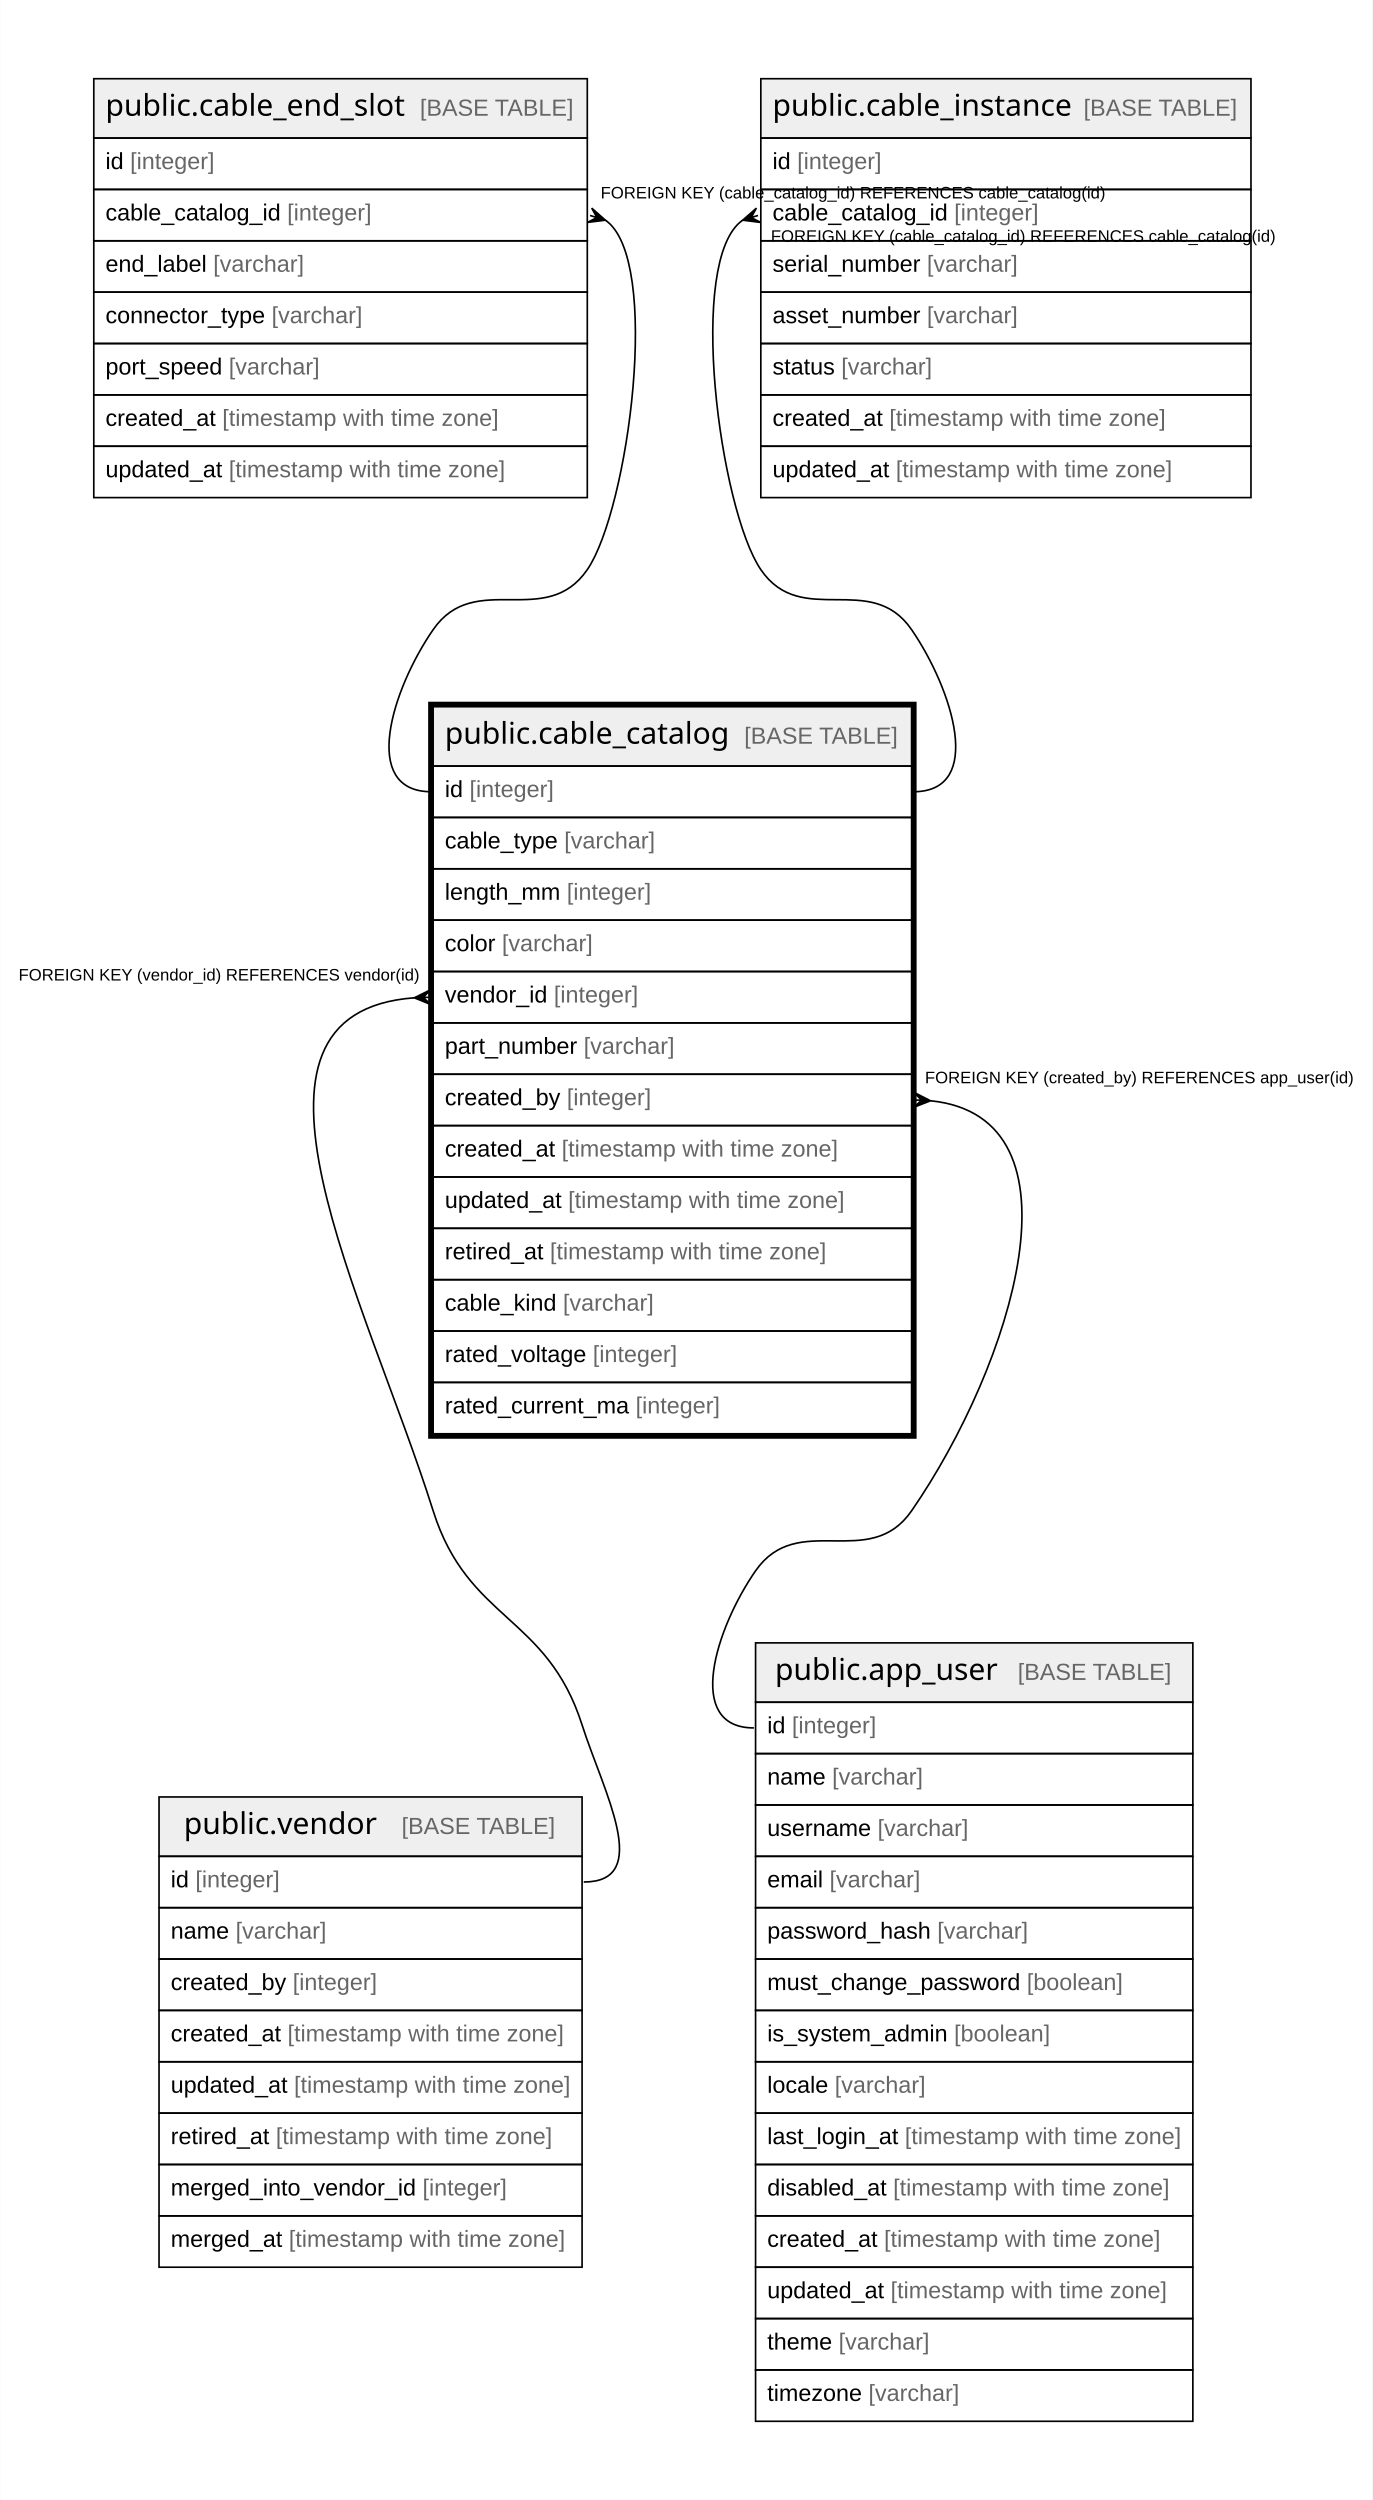
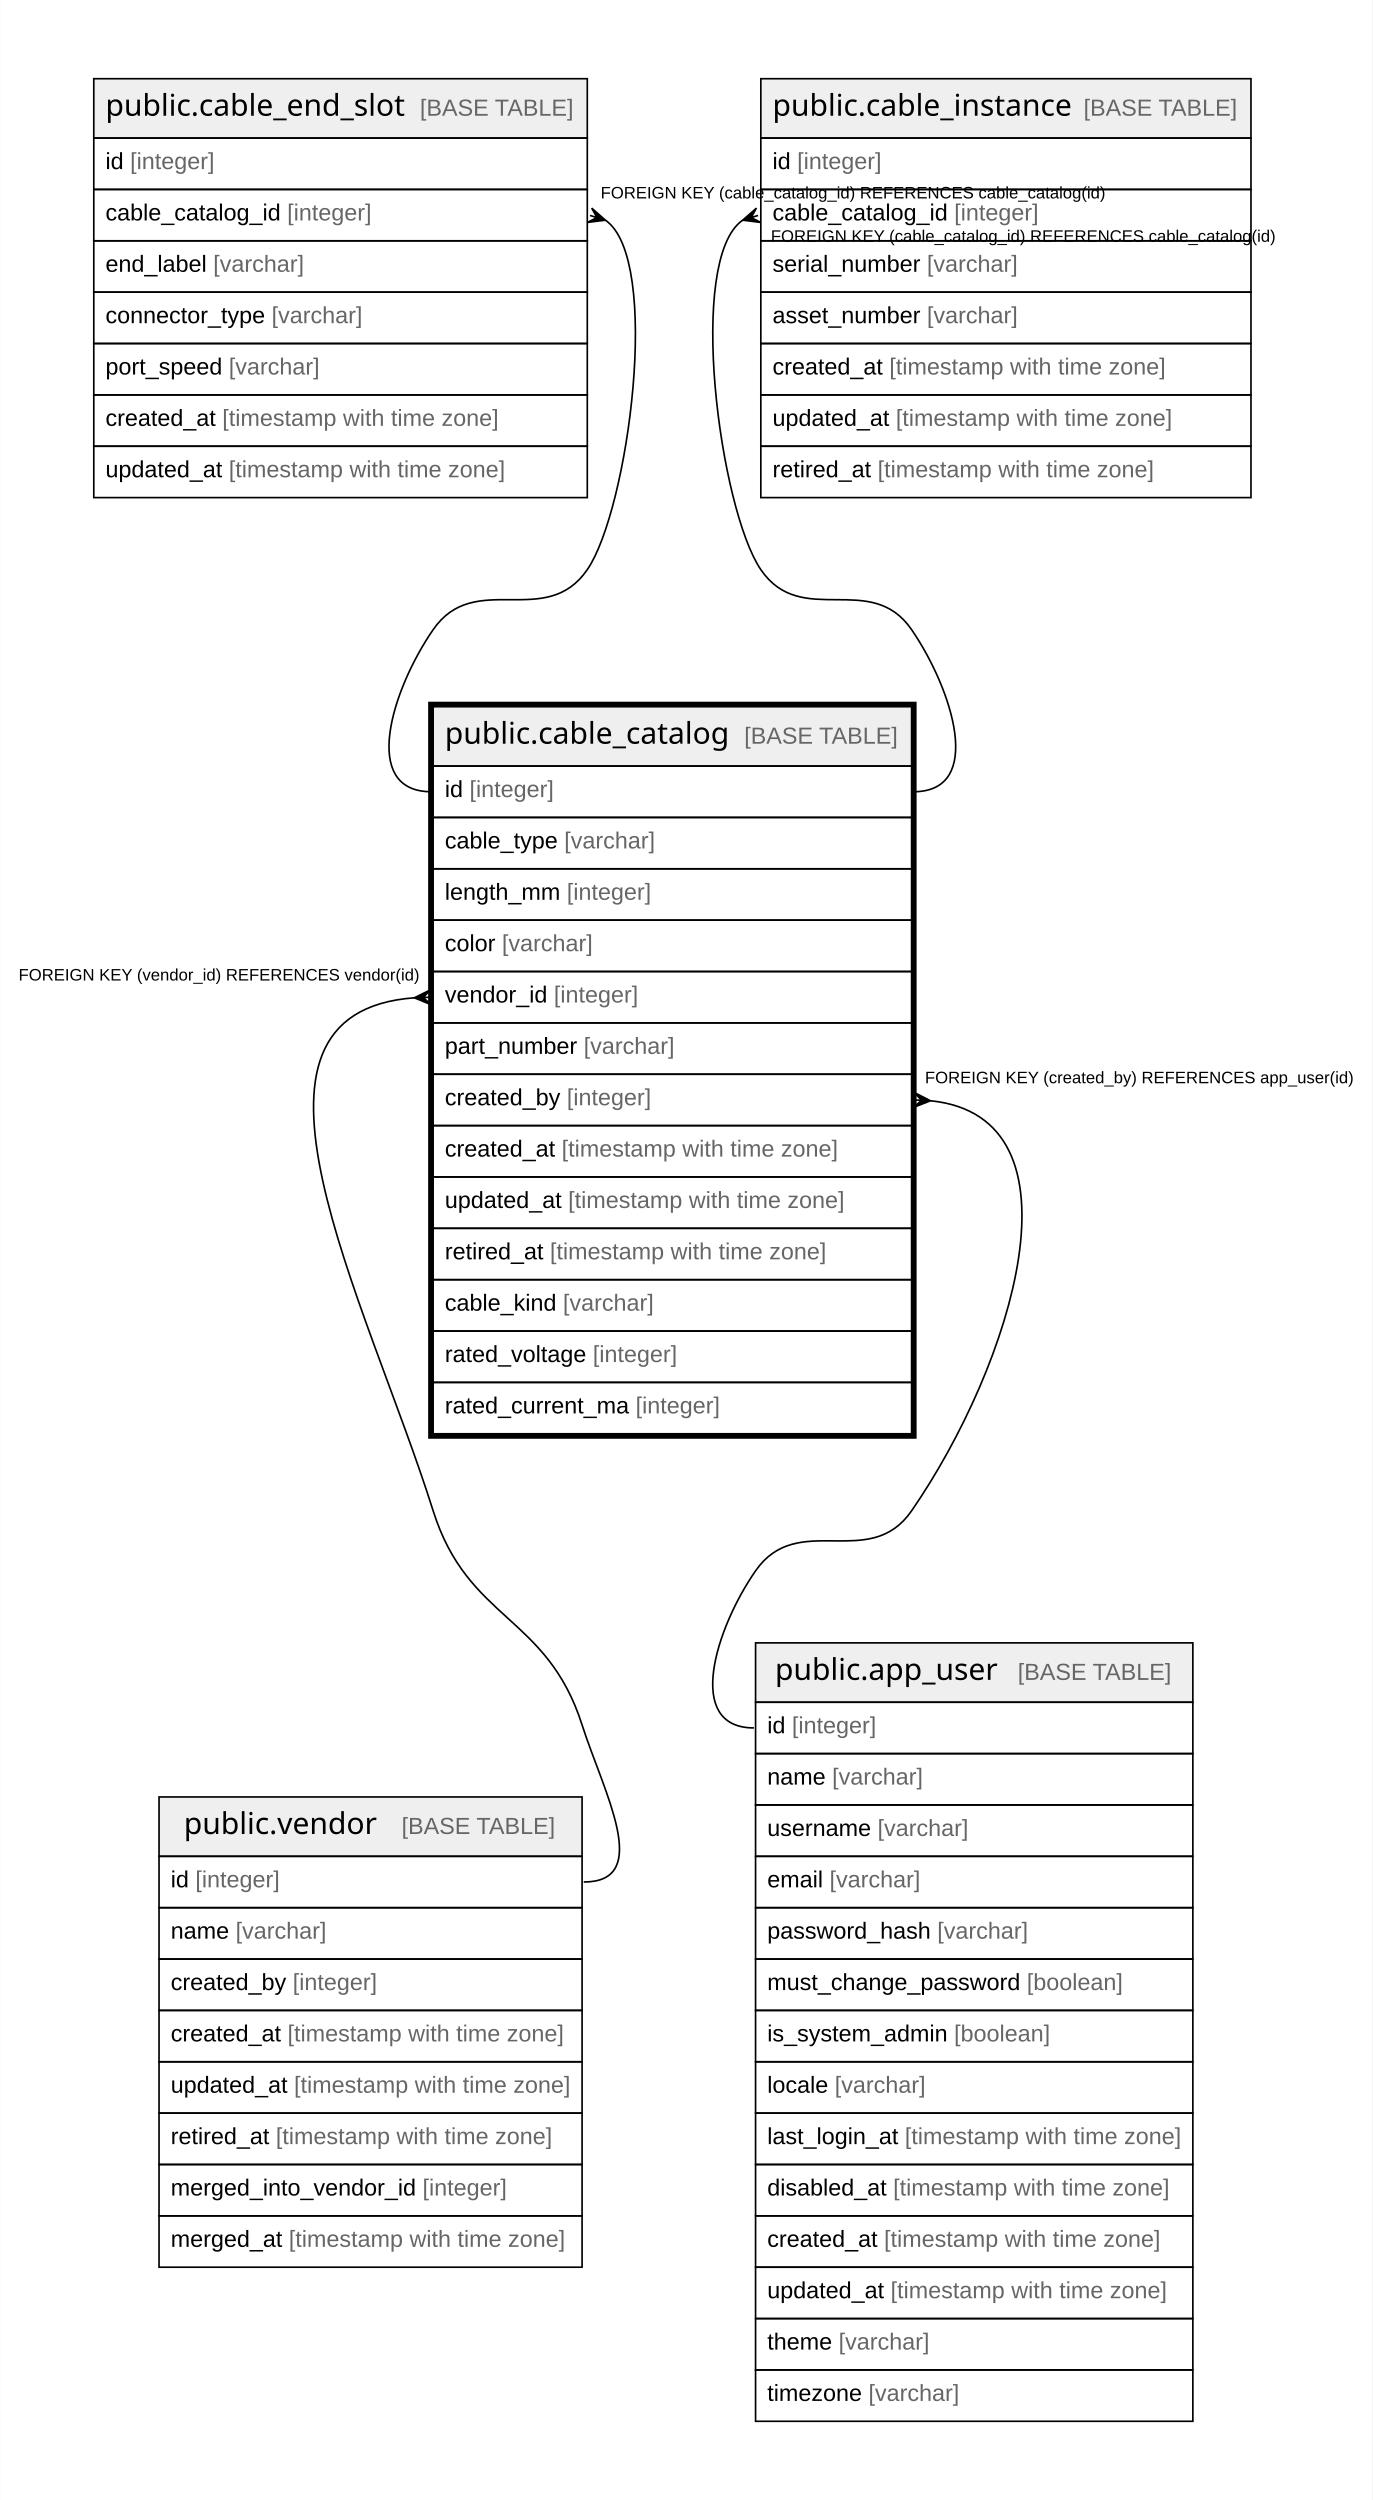
<svg xmlns="http://www.w3.org/2000/svg" width="823pt" height="1499pt" viewBox="0.00 0.00 822.85 1499.20">
  <g id="graph0" class="graph" transform="scale(1 1) rotate(0) translate(4 1495.2)">
    <polygon fill="white" stroke="none" points="-4,4 -4,-1495.2 818.85,-1495.2 818.85,4 -4,4" />
    <g id="node1" class="node">
      <polygon fill="#efefef" stroke="none" points="255.62,-1035.8 255.62,-1071.4 542.54,-1071.4 542.54,-1035.8 255.62,-1035.8" />
      <polygon fill="none" stroke="black" points="255.62,-1035.8 255.62,-1071.4 542.54,-1071.4 542.54,-1035.8 255.62,-1035.8" />
      <text text-anchor="start" x="262.62" y="-1049.2" font-family="Arial Bold" font-size="18.00">public.cable_catalog</text>
      <text text-anchor="start" x="411.05" y="-1049.2" font-family="Arial" font-size="14.00">    </text>
      <text text-anchor="start" x="442.17" y="-1049.2" font-family="Arial" font-size="14.00" fill="#666666">[BASE TABLE]</text>
      <polygon fill="none" stroke="black" points="255.62,-1005 255.62,-1035.8 542.54,-1035.8 542.54,-1005 255.62,-1005" />
      <text text-anchor="start" x="262.62" y="-1017.2" font-family="Arial" font-size="14.00">id </text>
      <text text-anchor="start" x="277.41" y="-1017.2" font-family="Arial" font-size="14.00" fill="#666666">[integer]</text>
      <polygon fill="none" stroke="black" points="255.62,-974.2 255.62,-1005 542.54,-1005 542.54,-974.2 255.62,-974.2" />
      <text text-anchor="start" x="262.62" y="-986.4" font-family="Arial" font-size="14.00">cable_type </text>
      <text text-anchor="start" x="334.23" y="-986.4" font-family="Arial" font-size="14.00" fill="#666666">[varchar]</text>
      <polygon fill="none" stroke="black" points="255.62,-943.4 255.62,-974.2 542.54,-974.2 542.54,-943.4 255.62,-943.4" />
      <text text-anchor="start" x="262.62" y="-955.6" font-family="Arial" font-size="14.00">length_mm </text>
      <text text-anchor="start" x="335.77" y="-955.6" font-family="Arial" font-size="14.00" fill="#666666">[integer]</text>
      <polygon fill="none" stroke="black" points="255.62,-912.6 255.62,-943.4 542.54,-943.4 542.54,-912.6 255.62,-912.6" />
      <text text-anchor="start" x="262.62" y="-924.8" font-family="Arial" font-size="14.00">color </text>
      <text text-anchor="start" x="296.86" y="-924.8" font-family="Arial" font-size="14.00" fill="#666666">[varchar]</text>
      <polygon fill="none" stroke="black" points="255.62,-881.8 255.62,-912.6 542.54,-912.6 542.54,-881.8 255.62,-881.8" />
      <text text-anchor="start" x="262.62" y="-894" font-family="Arial" font-size="14.00">vendor_id </text>
      <text text-anchor="start" x="328" y="-894" font-family="Arial" font-size="14.00" fill="#666666">[integer]</text>
      <polygon fill="none" stroke="black" points="255.62,-851 255.62,-881.8 542.54,-881.8 542.54,-851 255.62,-851" />
      <text text-anchor="start" x="262.62" y="-863.2" font-family="Arial" font-size="14.00">part_number </text>
      <text text-anchor="start" x="345.89" y="-863.2" font-family="Arial" font-size="14.00" fill="#666666">[varchar]</text>
      <polygon fill="none" stroke="black" points="255.62,-820.2 255.62,-851 542.54,-851 542.54,-820.2 255.62,-820.2" />
      <text text-anchor="start" x="262.62" y="-832.4" font-family="Arial" font-size="14.00">created_by </text>
      <text text-anchor="start" x="335.78" y="-832.4" font-family="Arial" font-size="14.00" fill="#666666">[integer]</text>
      <polygon fill="none" stroke="black" points="255.62,-789.4 255.62,-820.2 542.54,-820.2 542.54,-789.4 255.62,-789.4" />
      <text text-anchor="start" x="262.62" y="-801.6" font-family="Arial" font-size="14.00">created_at </text>
      <text text-anchor="start" x="332.67" y="-801.6" font-family="Arial" font-size="14.00" fill="#666666">[timestamp with time zone]</text>
      <polygon fill="none" stroke="black" points="255.62,-758.6 255.62,-789.4 542.54,-789.4 542.54,-758.6 255.62,-758.6" />
      <text text-anchor="start" x="262.62" y="-770.8" font-family="Arial" font-size="14.00">updated_at </text>
      <text text-anchor="start" x="336.58" y="-770.8" font-family="Arial" font-size="14.00" fill="#666666">[timestamp with time zone]</text>
      <polygon fill="none" stroke="black" points="255.62,-727.8 255.62,-758.6 542.54,-758.6 542.54,-727.8 255.62,-727.8" />
      <text text-anchor="start" x="262.62" y="-740" font-family="Arial" font-size="14.00">retired_at </text>
      <text text-anchor="start" x="325.66" y="-740" font-family="Arial" font-size="14.00" fill="#666666">[timestamp with time zone]</text>
      <polygon fill="none" stroke="black" points="255.62,-697 255.62,-727.8 542.54,-727.8 542.54,-697 255.62,-697" />
      <text text-anchor="start" x="262.62" y="-709.2" font-family="Arial" font-size="14.00">cable_kind </text>
      <text text-anchor="start" x="333.45" y="-709.2" font-family="Arial" font-size="14.00" fill="#666666">[varchar]</text>
      <polygon fill="none" stroke="black" points="255.62,-666.2 255.62,-697 542.54,-697 542.54,-666.2 255.62,-666.2" />
      <text text-anchor="start" x="262.62" y="-678.4" font-family="Arial" font-size="14.00">rated_voltage </text>
      <text text-anchor="start" x="351.36" y="-678.4" font-family="Arial" font-size="14.00" fill="#666666">[integer]</text>
      <polygon fill="none" stroke="black" points="255.62,-635.4 255.62,-666.2 542.54,-666.2 542.54,-635.4 255.62,-635.4" />
      <text text-anchor="start" x="262.62" y="-647.6" font-family="Arial" font-size="14.00">rated_current_ma </text>
      <text text-anchor="start" x="377.02" y="-647.6" font-family="Arial" font-size="14.00" fill="#666666">[integer]</text>
      <polygon fill="none" stroke="black" stroke-width="3" points="254.12,-633.9 254.12,-1072.9 544.04,-1072.9 544.04,-633.9 254.12,-633.9" />
    </g>
    <g id="node4" class="node">
      <polygon fill="#efefef" stroke="none" points="91.24,-382 91.24,-417.6 344.93,-417.6 344.93,-382 91.24,-382" />
      <polygon fill="none" stroke="black" points="91.24,-382 91.24,-417.6 344.93,-417.6 344.93,-382 91.24,-382" />
      <text text-anchor="start" x="106.1" y="-395.4" font-family="Arial Bold" font-size="18.00">public.vendor</text>
      <text text-anchor="start" x="205.58" y="-395.4" font-family="Arial" font-size="14.00">    </text>
      <text text-anchor="start" x="236.69" y="-395.4" font-family="Arial" font-size="14.00" fill="#666666">[BASE TABLE]</text>
      <polygon fill="none" stroke="black" points="91.24,-351.2 91.24,-382 344.93,-382 344.93,-351.2 91.24,-351.2" />
      <text text-anchor="start" x="98.24" y="-363.4" font-family="Arial" font-size="14.00">id </text>
      <text text-anchor="start" x="113.03" y="-363.4" font-family="Arial" font-size="14.00" fill="#666666">[integer]</text>
      <polygon fill="none" stroke="black" points="91.24,-320.4 91.24,-351.2 344.93,-351.2 344.93,-320.4 91.24,-320.4" />
      <text text-anchor="start" x="98.24" y="-332.6" font-family="Arial" font-size="14.00">name </text>
      <text text-anchor="start" x="137.15" y="-332.6" font-family="Arial" font-size="14.00" fill="#666666">[varchar]</text>
      <polygon fill="none" stroke="black" points="91.24,-289.6 91.24,-320.4 344.93,-320.4 344.93,-289.6 91.24,-289.6" />
      <text text-anchor="start" x="98.24" y="-301.8" font-family="Arial" font-size="14.00">created_by </text>
      <text text-anchor="start" x="171.4" y="-301.8" font-family="Arial" font-size="14.00" fill="#666666">[integer]</text>
      <polygon fill="none" stroke="black" points="91.24,-258.8 91.24,-289.6 344.93,-289.6 344.93,-258.8 91.24,-258.8" />
      <text text-anchor="start" x="98.24" y="-271" font-family="Arial" font-size="14.00">created_at </text>
      <text text-anchor="start" x="168.29" y="-271" font-family="Arial" font-size="14.00" fill="#666666">[timestamp with time zone]</text>
      <polygon fill="none" stroke="black" points="91.24,-228 91.24,-258.8 344.93,-258.8 344.93,-228 91.24,-228" />
      <text text-anchor="start" x="98.24" y="-240.2" font-family="Arial" font-size="14.00">updated_at </text>
      <text text-anchor="start" x="172.2" y="-240.2" font-family="Arial" font-size="14.00" fill="#666666">[timestamp with time zone]</text>
      <polygon fill="none" stroke="black" points="91.24,-197.2 91.24,-228 344.93,-228 344.93,-197.2 91.24,-197.2" />
      <text text-anchor="start" x="98.24" y="-209.4" font-family="Arial" font-size="14.00">retired_at </text>
      <text text-anchor="start" x="161.28" y="-209.4" font-family="Arial" font-size="14.00" fill="#666666">[timestamp with time zone]</text>
      <polygon fill="none" stroke="black" points="91.24,-166.4 91.24,-197.2 344.93,-197.2 344.93,-166.4 91.24,-166.4" />
      <text text-anchor="start" x="98.24" y="-178.6" font-family="Arial" font-size="14.00">merged_into_vendor_id </text>
      <text text-anchor="start" x="249.24" y="-178.6" font-family="Arial" font-size="14.00" fill="#666666">[integer]</text>
      <polygon fill="none" stroke="black" points="91.24,-135.6 91.24,-166.4 344.93,-166.4 344.93,-135.6 91.24,-135.6" />
      <text text-anchor="start" x="98.24" y="-147.8" font-family="Arial" font-size="14.00">merged_at </text>
      <text text-anchor="start" x="169.06" y="-147.8" font-family="Arial" font-size="14.00" fill="#666666">[timestamp with time zone]</text>
    </g>
    <g id="edge3" class="edge">
      <path fill="none" stroke="black" d="M244.28,-896.83C122.8,-887.88 215.54,-716.31 255.62,-589.2 276.53,-522.91 323.78,-527.02 344.93,-460.8 357.66,-420.92 387.79,-366.6 345.93,-366.6" />
      <polygon fill="black" stroke="black" points="244.3,-896.83 254.13,-901.69 249.63,-897.02 253.96,-897.18 253.96,-897.18 253.96,-897.18 249.63,-897.02 254.45,-892.69 244.3,-896.83" />
      <text text-anchor="start" x="7" y="-907.2" font-family="Arial" font-size="10.00">FOREIGN KEY (vendor_id) REFERENCES vendor(id)</text>
    </g>
    <g id="node5" class="node">
      <polygon fill="#efefef" stroke="none" points="448.97,-474.4 448.97,-510 711.2,-510 711.2,-474.4 448.97,-474.4" />
      <polygon fill="none" stroke="black" points="448.97,-474.4 448.97,-510 711.2,-510 711.2,-474.4 448.97,-474.4" />
      <text text-anchor="start" x="460.61" y="-487.8" font-family="Arial Bold" font-size="18.00">public.app_user</text>
      <text text-anchor="start" x="575.07" y="-487.8" font-family="Arial" font-size="14.00">    </text>
      <text text-anchor="start" x="606.19" y="-487.8" font-family="Arial" font-size="14.00" fill="#666666">[BASE TABLE]</text>
      <polygon fill="none" stroke="black" points="448.97,-443.6 448.97,-474.4 711.2,-474.4 711.2,-443.6 448.97,-443.6" />
      <text text-anchor="start" x="455.97" y="-455.8" font-family="Arial" font-size="14.00">id </text>
      <text text-anchor="start" x="470.76" y="-455.8" font-family="Arial" font-size="14.00" fill="#666666">[integer]</text>
      <polygon fill="none" stroke="black" points="448.97,-412.8 448.97,-443.6 711.2,-443.6 711.2,-412.8 448.97,-412.8" />
      <text text-anchor="start" x="455.97" y="-425" font-family="Arial" font-size="14.00">name </text>
      <text text-anchor="start" x="494.88" y="-425" font-family="Arial" font-size="14.00" fill="#666666">[varchar]</text>
      <polygon fill="none" stroke="black" points="448.97,-382 448.97,-412.8 711.2,-412.8 711.2,-382 448.97,-382" />
      <text text-anchor="start" x="455.97" y="-394.2" font-family="Arial" font-size="14.00">username </text>
      <text text-anchor="start" x="522.12" y="-394.2" font-family="Arial" font-size="14.00" fill="#666666">[varchar]</text>
      <polygon fill="none" stroke="black" points="448.97,-351.2 448.97,-382 711.2,-382 711.2,-351.2 448.97,-351.2" />
      <text text-anchor="start" x="455.97" y="-363.4" font-family="Arial" font-size="14.00">email </text>
      <text text-anchor="start" x="493.32" y="-363.4" font-family="Arial" font-size="14.00" fill="#666666">[varchar]</text>
      <polygon fill="none" stroke="black" points="448.97,-320.4 448.97,-351.2 711.2,-351.2 711.2,-320.4 448.97,-320.4" />
      <text text-anchor="start" x="455.97" y="-332.6" font-family="Arial" font-size="14.00">password_hash </text>
      <text text-anchor="start" x="557.92" y="-332.6" font-family="Arial" font-size="14.00" fill="#666666">[varchar]</text>
      <polygon fill="none" stroke="black" points="448.97,-289.6 448.97,-320.4 711.2,-320.4 711.2,-289.6 448.97,-289.6" />
      <text text-anchor="start" x="455.97" y="-301.8" font-family="Arial" font-size="14.00">must_change_password </text>
      <text text-anchor="start" x="611.62" y="-301.8" font-family="Arial" font-size="14.00" fill="#666666">[boolean]</text>
      <polygon fill="none" stroke="black" points="448.97,-258.8 448.97,-289.6 711.2,-289.6 711.2,-258.8 448.97,-258.8" />
      <text text-anchor="start" x="455.97" y="-271" font-family="Arial" font-size="14.00">is_system_admin </text>
      <text text-anchor="start" x="568.01" y="-271" font-family="Arial" font-size="14.00" fill="#666666">[boolean]</text>
      <polygon fill="none" stroke="black" points="448.97,-228 448.97,-258.8 711.2,-258.8 711.2,-228 448.97,-228" />
      <text text-anchor="start" x="455.97" y="-240.2" font-family="Arial" font-size="14.00">locale </text>
      <text text-anchor="start" x="496.44" y="-240.2" font-family="Arial" font-size="14.00" fill="#666666">[varchar]</text>
      <polygon fill="none" stroke="black" points="448.97,-197.2 448.97,-228 711.2,-228 711.2,-197.2 448.97,-197.2" />
      <text text-anchor="start" x="455.97" y="-209.4" font-family="Arial" font-size="14.00">last_login_at </text>
      <text text-anchor="start" x="538.47" y="-209.4" font-family="Arial" font-size="14.00" fill="#666666">[timestamp with time zone]</text>
      <polygon fill="none" stroke="black" points="448.97,-166.4 448.97,-197.2 711.2,-197.2 711.2,-166.4 448.97,-166.4" />
      <text text-anchor="start" x="455.97" y="-178.6" font-family="Arial" font-size="14.00">disabled_at </text>
      <text text-anchor="start" x="531.47" y="-178.6" font-family="Arial" font-size="14.00" fill="#666666">[timestamp with time zone]</text>
      <polygon fill="none" stroke="black" points="448.97,-135.6 448.97,-166.4 711.2,-166.4 711.2,-135.6 448.97,-135.6" />
      <text text-anchor="start" x="455.97" y="-147.8" font-family="Arial" font-size="14.00">created_at </text>
      <text text-anchor="start" x="526.02" y="-147.8" font-family="Arial" font-size="14.00" fill="#666666">[timestamp with time zone]</text>
      <polygon fill="none" stroke="black" points="448.97,-104.8 448.97,-135.6 711.2,-135.6 711.2,-104.8 448.97,-104.8" />
      <text text-anchor="start" x="455.97" y="-117" font-family="Arial" font-size="14.00">updated_at </text>
      <text text-anchor="start" x="529.93" y="-117" font-family="Arial" font-size="14.00" fill="#666666">[timestamp with time zone]</text>
      <polygon fill="none" stroke="black" points="448.97,-74 448.97,-104.8 711.2,-104.8 711.2,-74 448.97,-74" />
      <text text-anchor="start" x="455.97" y="-86.2" font-family="Arial" font-size="14.00">theme </text>
      <text text-anchor="start" x="498.77" y="-86.2" font-family="Arial" font-size="14.00" fill="#666666">[varchar]</text>
      <polygon fill="none" stroke="black" points="448.97,-43.2 448.97,-74 711.2,-74 711.2,-43.2 448.97,-43.2" />
      <text text-anchor="start" x="455.97" y="-55.4" font-family="Arial" font-size="14.00">timezone </text>
      <text text-anchor="start" x="516.67" y="-55.4" font-family="Arial" font-size="14.00" fill="#666666">[varchar]</text>
    </g>
    <g id="edge4" class="edge">
      <path fill="none" stroke="black" d="M553.94,-835.09C649.83,-825.3 602.66,-676.36 542.54,-589.2 517.24,-552.52 474.39,-589.8 448.97,-553.2 425.09,-518.81 406.1,-459 447.97,-459" />
      <polygon fill="black" stroke="black" points="553.87,-835.09 543.66,-831.09 548.54,-835.36 544.21,-835.57 544.21,-835.57 544.21,-835.57 548.54,-835.36 544.1,-840.08 553.87,-835.09" />
      <text text-anchor="start" x="550.54" y="-845.6" font-family="Arial" font-size="10.00">FOREIGN KEY (created_by) REFERENCES app_user(id)</text>
    </g>
    <g id="node2" class="node">
      <polygon fill="#efefef" stroke="none" points="52.11,-1412.4 52.11,-1448 348.06,-1448 348.06,-1412.4 52.11,-1412.4" />
      <polygon fill="none" stroke="black" points="52.11,-1412.4 52.11,-1448 348.06,-1448 348.06,-1412.4 52.11,-1412.4" />
      <text text-anchor="start" x="59.11" y="-1425.8" font-family="Arial Bold" font-size="18.00">public.cable_end_slot</text>
      <text text-anchor="start" x="216.57" y="-1425.8" font-family="Arial" font-size="14.00">    </text>
      <text text-anchor="start" x="247.69" y="-1425.8" font-family="Arial" font-size="14.00" fill="#666666">[BASE TABLE]</text>
      <polygon fill="none" stroke="black" points="52.11,-1381.6 52.11,-1412.4 348.06,-1412.4 348.06,-1381.6 52.11,-1381.6" />
      <text text-anchor="start" x="59.11" y="-1393.8" font-family="Arial" font-size="14.00">id </text>
      <text text-anchor="start" x="73.9" y="-1393.8" font-family="Arial" font-size="14.00" fill="#666666">[integer]</text>
      <polygon fill="none" stroke="black" points="52.11,-1350.8 52.11,-1381.6 348.06,-1381.6 348.06,-1350.8 52.11,-1350.8" />
      <text text-anchor="start" x="59.11" y="-1363" font-family="Arial" font-size="14.00">cable_catalog_id </text>
      <text text-anchor="start" x="168.08" y="-1363" font-family="Arial" font-size="14.00" fill="#666666">[integer]</text>
      <polygon fill="none" stroke="black" points="52.11,-1320 52.11,-1350.8 348.06,-1350.8 348.06,-1320 52.11,-1320" />
      <text text-anchor="start" x="59.11" y="-1332.2" font-family="Arial" font-size="14.00">end_label </text>
      <text text-anchor="start" x="123.73" y="-1332.2" font-family="Arial" font-size="14.00" fill="#666666">[varchar]</text>
      <polygon fill="none" stroke="black" points="52.11,-1289.2 52.11,-1320 348.06,-1320 348.06,-1289.2 52.11,-1289.2" />
      <text text-anchor="start" x="59.11" y="-1301.4" font-family="Arial" font-size="14.00">connector_type </text>
      <text text-anchor="start" x="158.73" y="-1301.4" font-family="Arial" font-size="14.00" fill="#666666">[varchar]</text>
      <polygon fill="none" stroke="black" points="52.11,-1258.4 52.11,-1289.2 348.06,-1289.2 348.06,-1258.4 52.11,-1258.4" />
      <text text-anchor="start" x="59.11" y="-1270.6" font-family="Arial" font-size="14.00">port_speed </text>
      <text text-anchor="start" x="133.06" y="-1270.6" font-family="Arial" font-size="14.00" fill="#666666">[varchar]</text>
      <polygon fill="none" stroke="black" points="52.11,-1227.6 52.11,-1258.4 348.06,-1258.4 348.06,-1227.6 52.11,-1227.6" />
      <text text-anchor="start" x="59.11" y="-1239.8" font-family="Arial" font-size="14.00">created_at </text>
      <text text-anchor="start" x="129.16" y="-1239.8" font-family="Arial" font-size="14.00" fill="#666666">[timestamp with time zone]</text>
      <polygon fill="none" stroke="black" points="52.11,-1196.8 52.11,-1227.6 348.06,-1227.6 348.06,-1196.8 52.11,-1196.8" />
      <text text-anchor="start" x="59.11" y="-1209" font-family="Arial" font-size="14.00">updated_at </text>
      <text text-anchor="start" x="133.07" y="-1209" font-family="Arial" font-size="14.00" fill="#666666">[timestamp with time zone]</text>
    </g>
    <g id="edge1" class="edge">
      <path fill="none" stroke="black" d="M358.9,-1363.17C392.91,-1339.89 372.72,-1189.5 348.06,-1153.6 323.09,-1117.26 280.69,-1153.87 255.62,-1117.6 231.06,-1082.06 211.42,-1020.4 254.62,-1020.4" />
      <polygon fill="black" stroke="black" points="358.93,-1363.16 348.05,-1361.8 353.84,-1364.73 349.7,-1366 349.7,-1366 349.7,-1366 353.84,-1364.73 350.7,-1370.4 358.93,-1363.16" />
      <text text-anchor="start" x="356.06" y="-1376.2" font-family="Arial" font-size="10.00">FOREIGN KEY (cable_catalog_id) REFERENCES cable_catalog(id)</text>
    </g>
    <g id="node3" class="node">
      <polygon fill="#efefef" stroke="none" points="452.12,-1412.4 452.12,-1448 746.05,-1448 746.05,-1412.4 452.12,-1412.4" />
      <polygon fill="none" stroke="black" points="452.12,-1412.4 452.12,-1448 746.05,-1448 746.05,-1412.4 452.12,-1412.4" />
      <text text-anchor="start" x="459.12" y="-1425.8" font-family="Arial Bold" font-size="18.00">public.cable_instance</text>
      <text text-anchor="start" x="614.56" y="-1425.8" font-family="Arial" font-size="14.00">    </text>
      <text text-anchor="start" x="645.67" y="-1425.8" font-family="Arial" font-size="14.00" fill="#666666">[BASE TABLE]</text>
      <polygon fill="none" stroke="black" points="452.12,-1381.6 452.12,-1412.4 746.05,-1412.4 746.05,-1381.6 452.12,-1381.6" />
      <text text-anchor="start" x="459.12" y="-1393.8" font-family="Arial" font-size="14.00">id </text>
      <text text-anchor="start" x="473.91" y="-1393.8" font-family="Arial" font-size="14.00" fill="#666666">[integer]</text>
      <polygon fill="none" stroke="black" points="452.12,-1350.8 452.12,-1381.6 746.05,-1381.6 746.05,-1350.8 452.12,-1350.8" />
      <text text-anchor="start" x="459.12" y="-1363" font-family="Arial" font-size="14.00">cable_catalog_id </text>
      <text text-anchor="start" x="568.09" y="-1363" font-family="Arial" font-size="14.00" fill="#666666">[integer]</text>
      <polygon fill="none" stroke="black" points="452.12,-1320 452.12,-1350.8 746.05,-1350.8 746.05,-1320 452.12,-1320" />
      <text text-anchor="start" x="459.12" y="-1332.2" font-family="Arial" font-size="14.00">serial_number </text>
      <text text-anchor="start" x="551.72" y="-1332.2" font-family="Arial" font-size="14.00" fill="#666666">[varchar]</text>
      <polygon fill="none" stroke="black" points="452.12,-1289.2 452.12,-1320 746.05,-1320 746.05,-1289.2 452.12,-1289.2" />
      <text text-anchor="start" x="459.12" y="-1301.4" font-family="Arial" font-size="14.00">asset_number </text>
      <text text-anchor="start" x="551.73" y="-1301.4" font-family="Arial" font-size="14.00" fill="#666666">[varchar]</text>
      <polygon fill="none" stroke="black" points="452.12,-1258.4 452.12,-1289.2 746.05,-1289.2 746.05,-1258.4 452.12,-1258.4" />
-       <text text-anchor="start" x="459.12" y="-1270.6" font-family="Arial" font-size="14.00">status </text>
-       <text text-anchor="start" x="500.36" y="-1270.6" font-family="Arial" font-size="14.00" fill="#666666">[varchar]</text>
+       <text text-anchor="start" x="459.12" y="-1270.6" font-family="Arial" font-size="14.00">created_at </text>
+       <text text-anchor="start" x="529.17" y="-1270.6" font-family="Arial" font-size="14.00" fill="#666666">[timestamp with time zone]</text>
      <polygon fill="none" stroke="black" points="452.12,-1227.6 452.12,-1258.4 746.05,-1258.4 746.05,-1227.6 452.12,-1227.6" />
-       <text text-anchor="start" x="459.12" y="-1239.8" font-family="Arial" font-size="14.00">created_at </text>
-       <text text-anchor="start" x="529.17" y="-1239.8" font-family="Arial" font-size="14.00" fill="#666666">[timestamp with time zone]</text>
+       <text text-anchor="start" x="459.12" y="-1239.8" font-family="Arial" font-size="14.00">updated_at </text>
+       <text text-anchor="start" x="533.08" y="-1239.8" font-family="Arial" font-size="14.00" fill="#666666">[timestamp with time zone]</text>
      <polygon fill="none" stroke="black" points="452.12,-1196.8 452.12,-1227.6 746.05,-1227.6 746.05,-1196.8 452.12,-1196.8" />
-       <text text-anchor="start" x="459.12" y="-1209" font-family="Arial" font-size="14.00">updated_at </text>
-       <text text-anchor="start" x="533.08" y="-1209" font-family="Arial" font-size="14.00" fill="#666666">[timestamp with time zone]</text>
+       <text text-anchor="start" x="459.12" y="-1209" font-family="Arial" font-size="14.00">retired_at </text>
+       <text text-anchor="start" x="522.16" y="-1209" font-family="Arial" font-size="14.00" fill="#666666">[timestamp with time zone]</text>
    </g>
    <g id="edge2" class="edge">
      <path fill="none" stroke="black" d="M441.28,-1363.17C407.29,-1339.9 427.59,-1189.59 452.12,-1153.6 476.49,-1117.86 518.08,-1153.27 542.54,-1117.6 566.98,-1081.97 586.75,-1020.4 543.54,-1020.4" />
      <polygon fill="black" stroke="black" points="441.25,-1363.16 449.48,-1370.4 446.34,-1364.73 450.48,-1366 450.48,-1366 450.48,-1366 446.34,-1364.73 452.13,-1361.8 441.25,-1363.16" />
      <text text-anchor="start" x="458.12" y="-1350.2" font-family="Arial" font-size="10.00">FOREIGN KEY (cable_catalog_id) REFERENCES cable_catalog(id)</text>
    </g>
  </g>
</svg>
